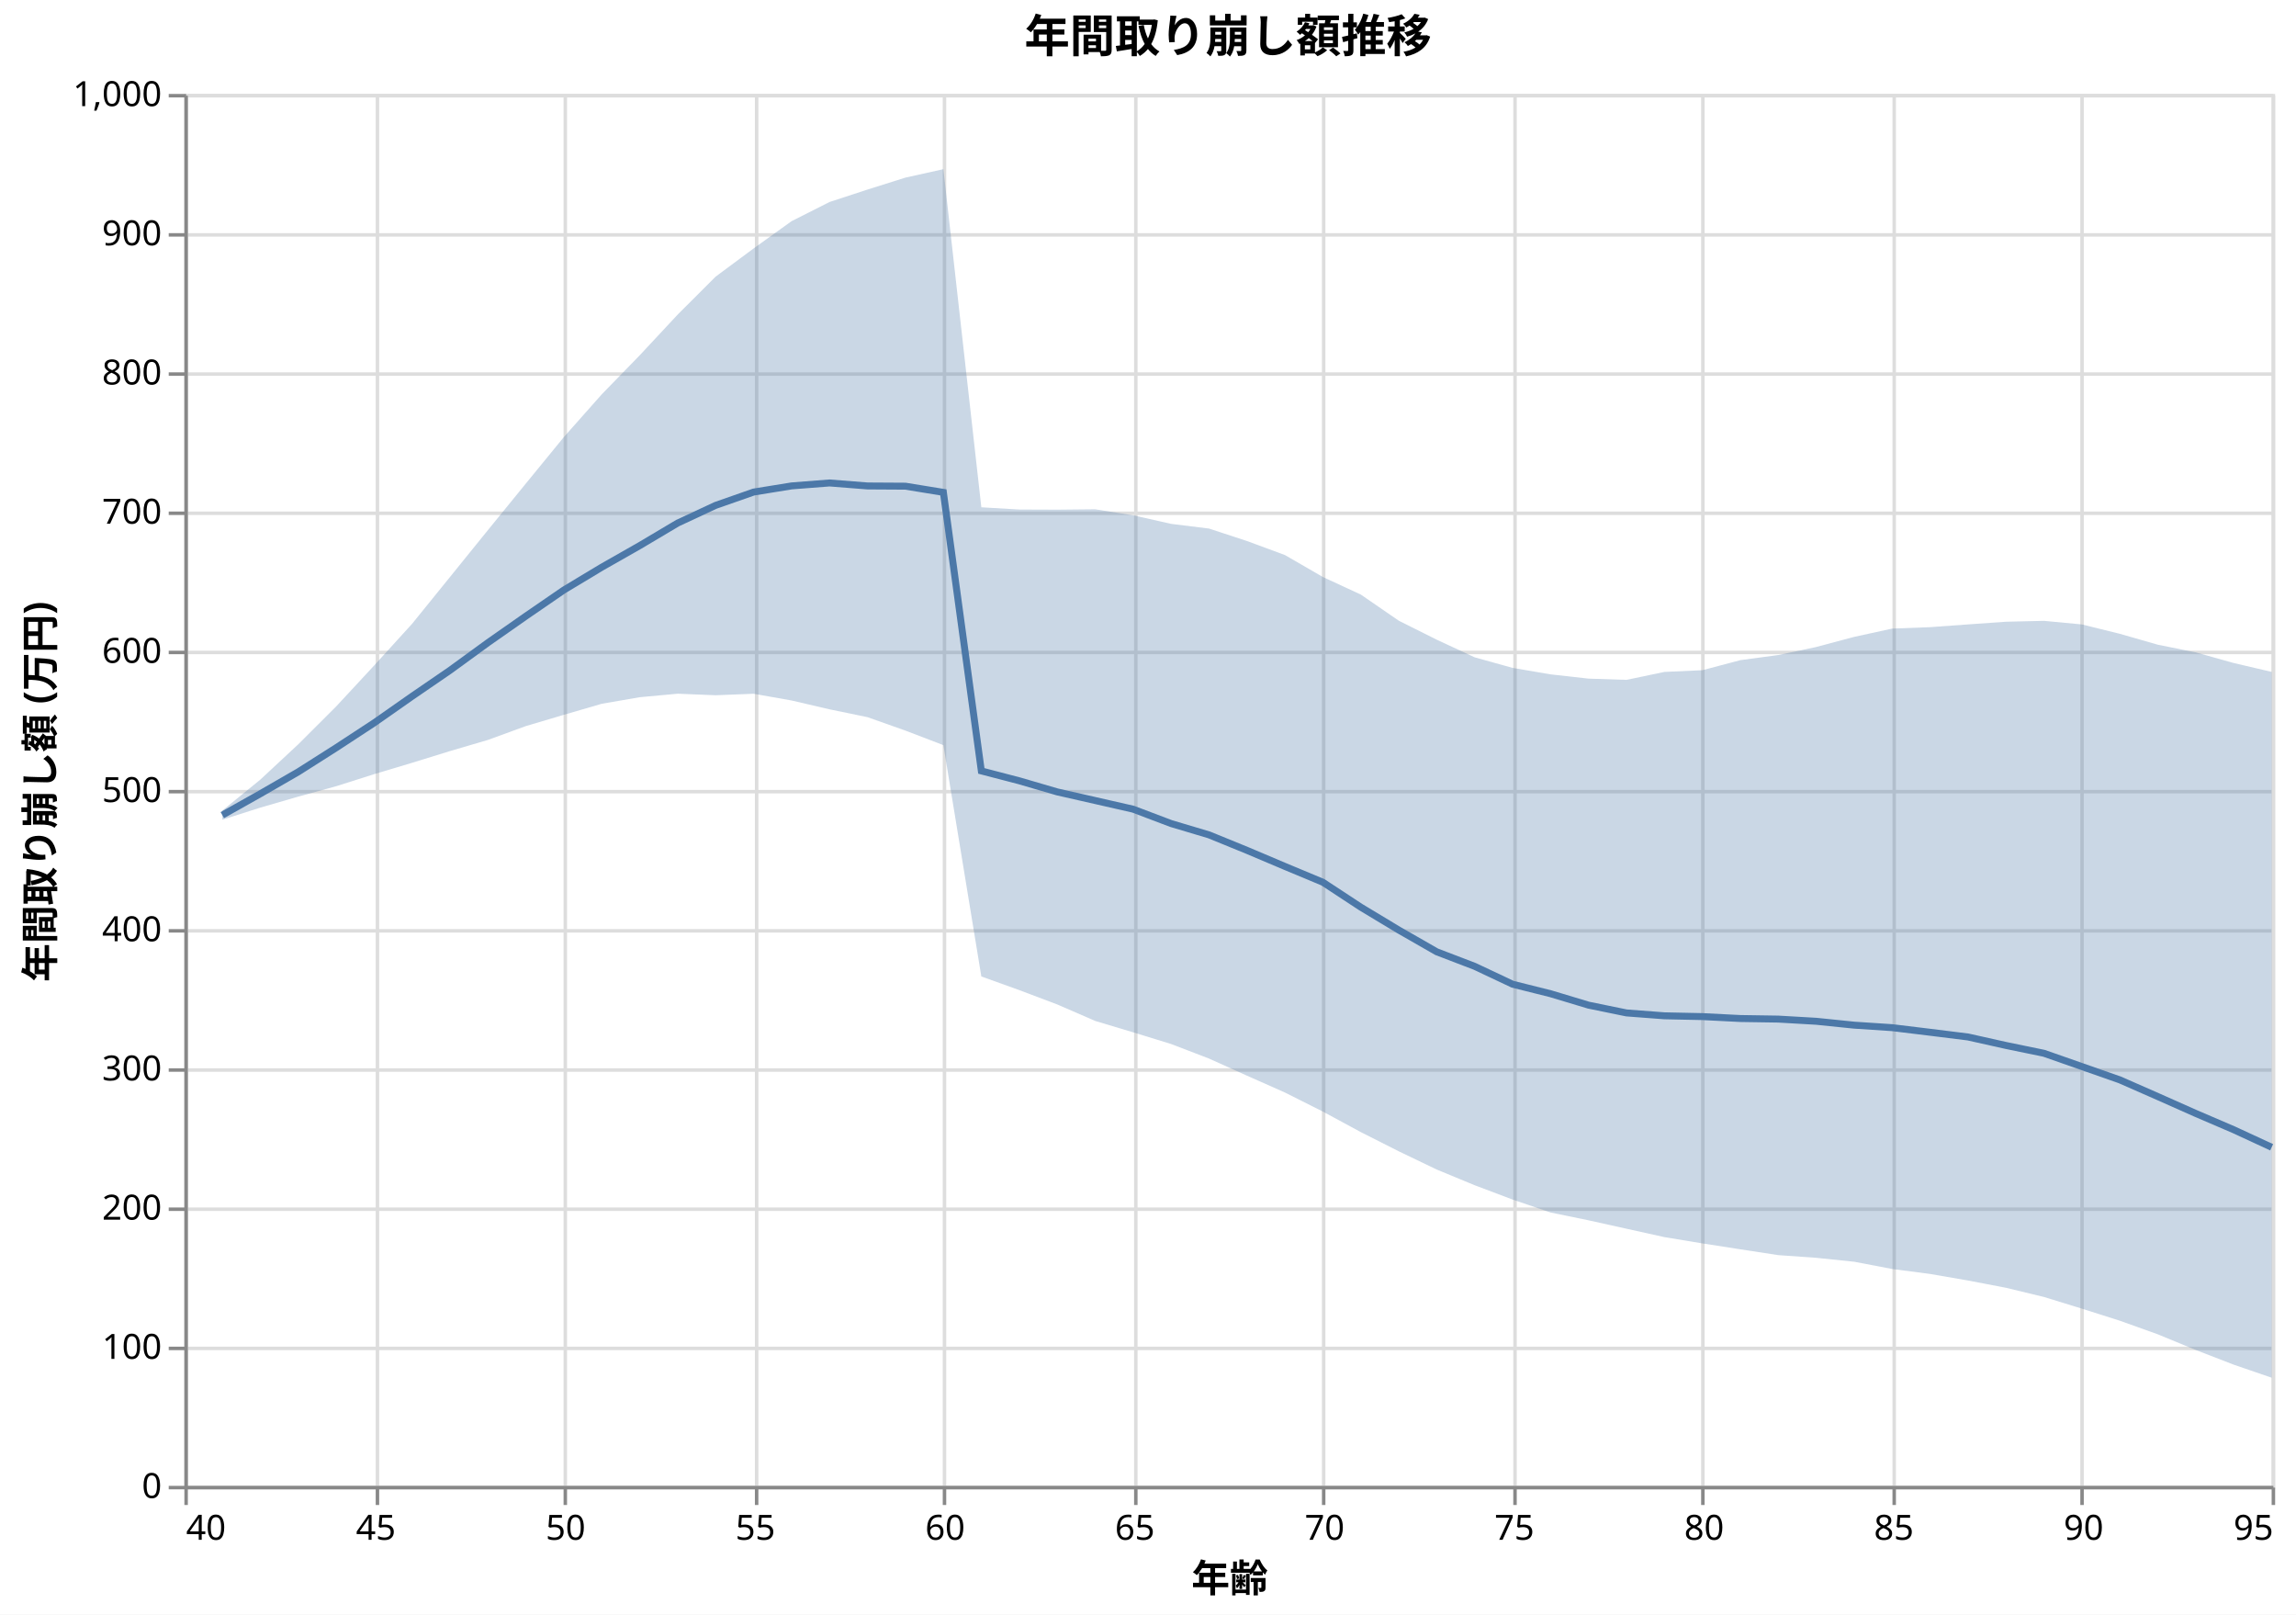
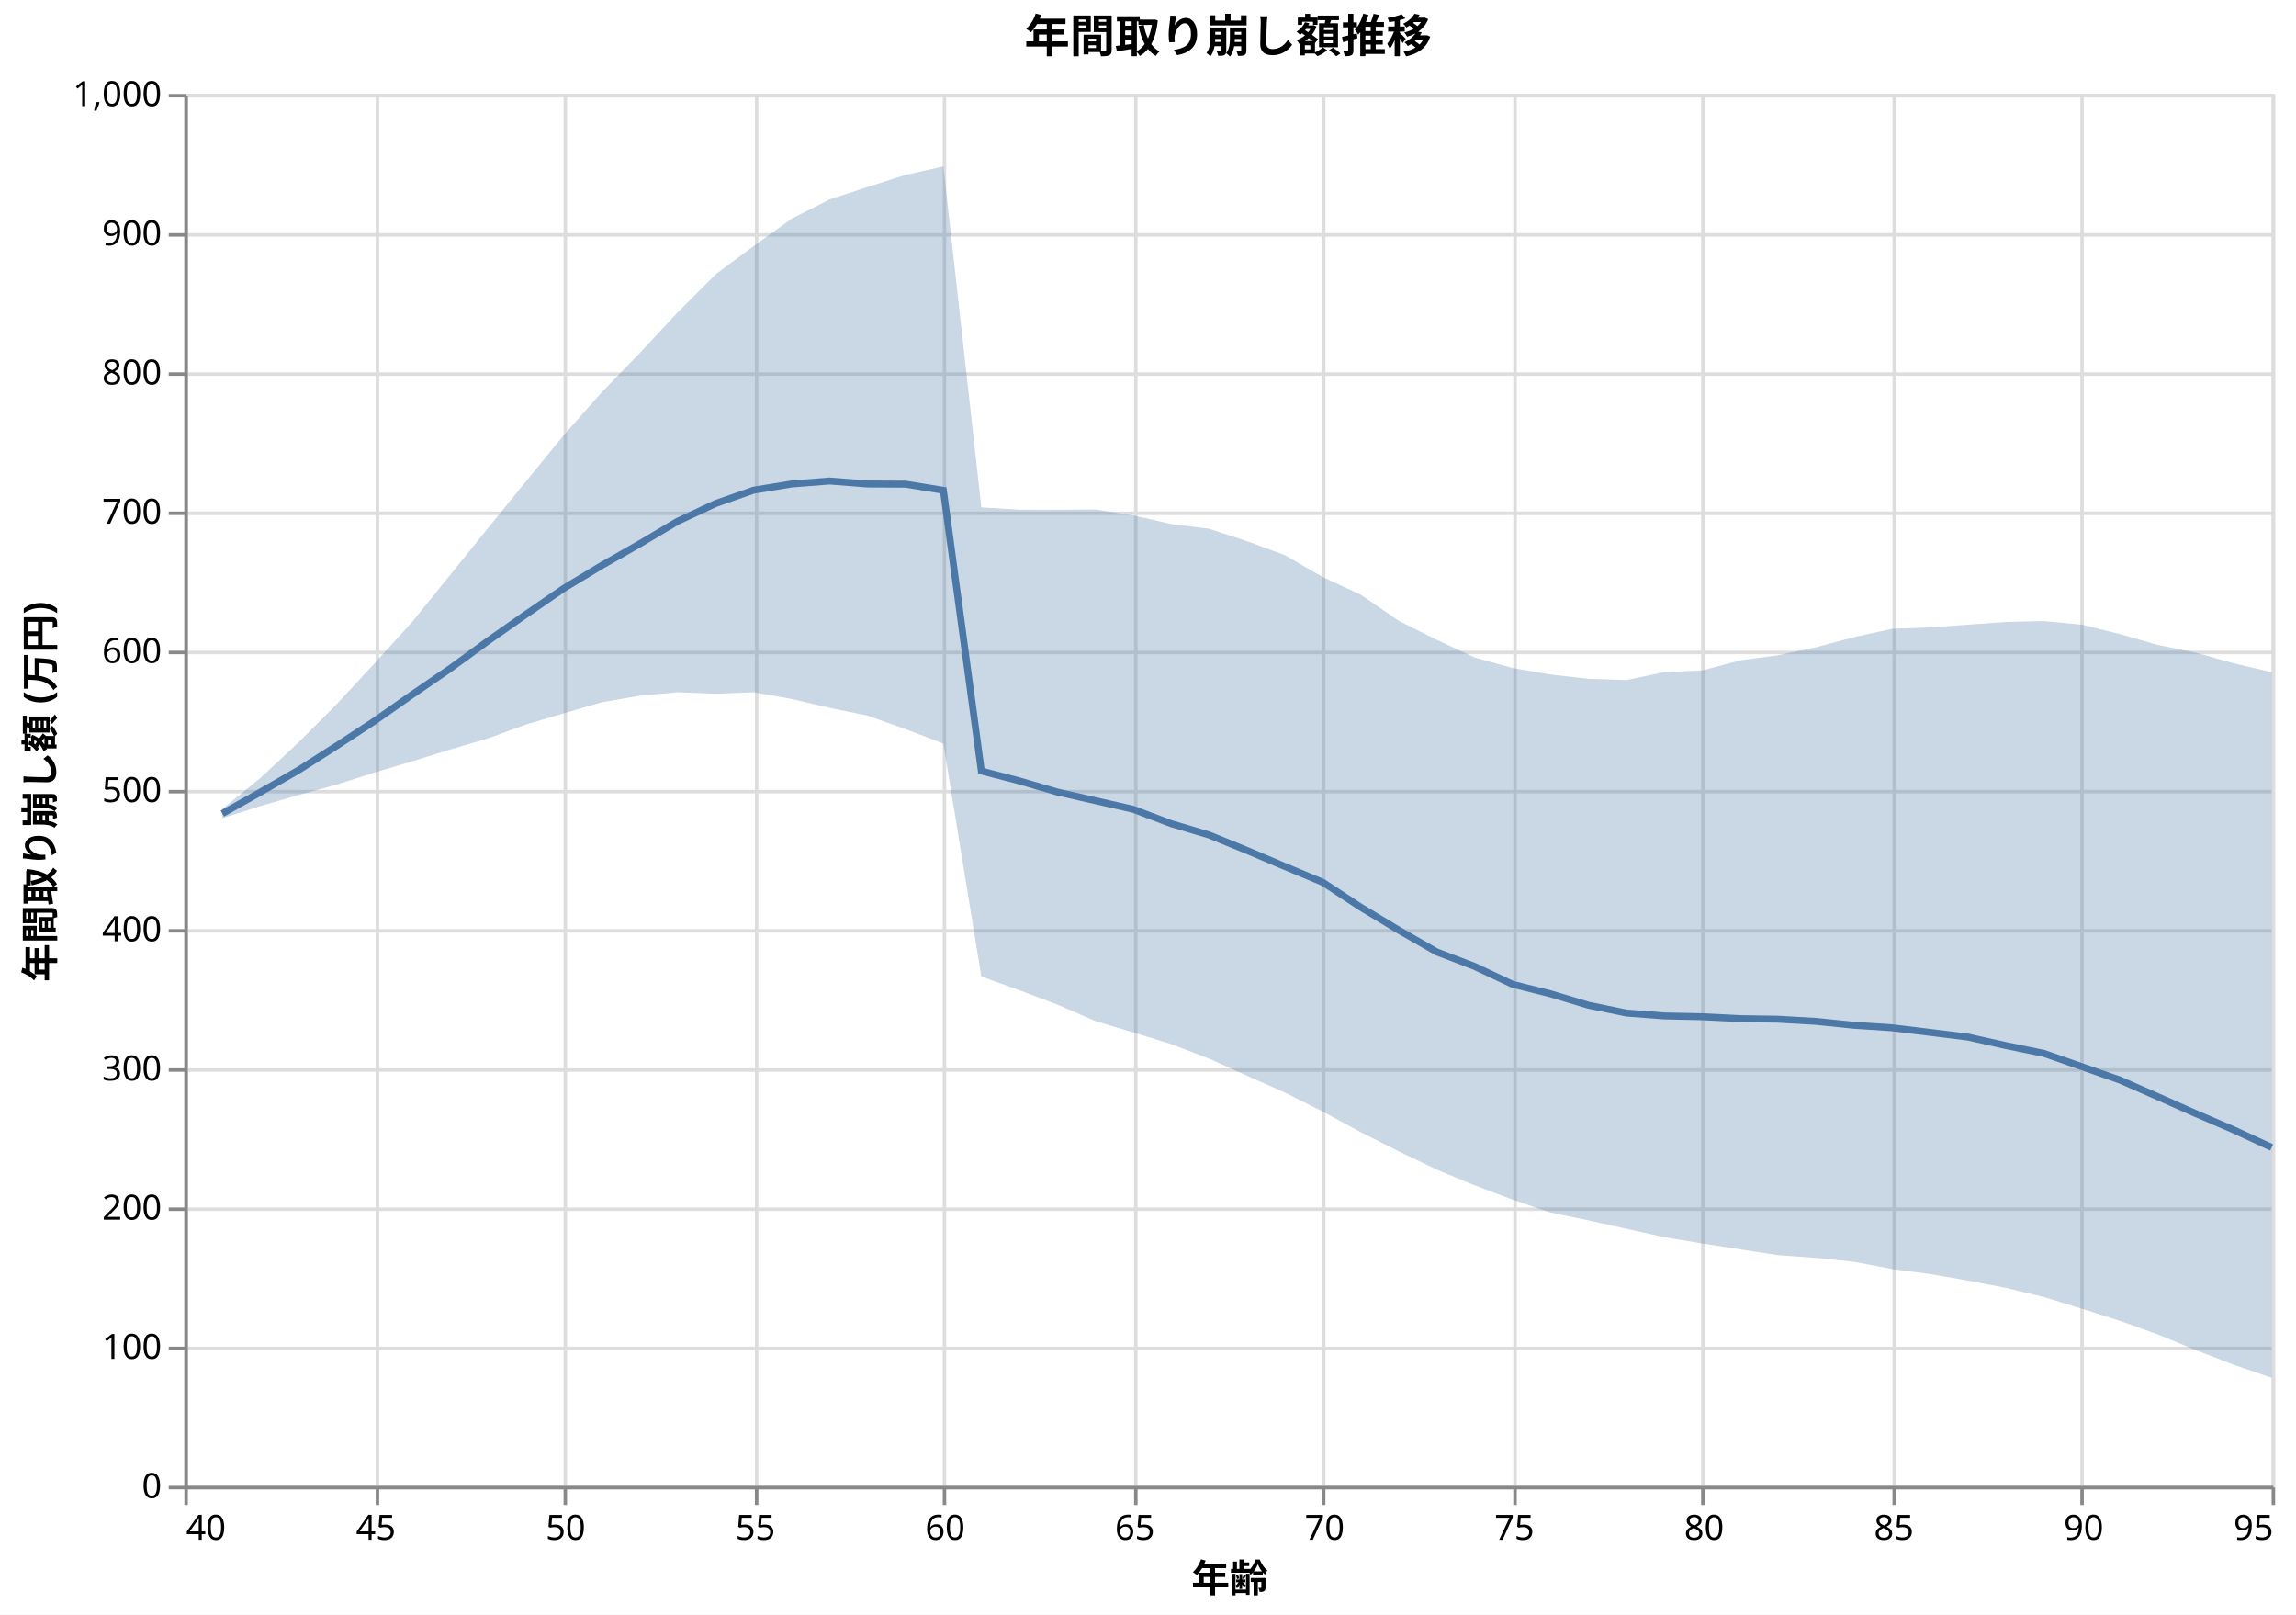
<svg xmlns="http://www.w3.org/2000/svg" version="1.1" class="marks" width="660" height="464" viewBox="0 0 660 464">
  <rect width="660" height="464" fill="white" />
  <g fill="none" stroke-miterlimit="10" transform="translate(53,27)">
    <g class="mark-group role-frame root" role="graphics-object" aria-roledescription="group mark container">
      <g transform="translate(0,0)">
        <path class="background" aria-hidden="true" d="M0.5,0.5h600v400h-600Z" stroke="#ddd" />
        <g>
          <g class="mark-group role-axis" aria-hidden="true">
            <g transform="translate(0.5,400.5)">
              <path class="background" aria-hidden="true" d="M0,0h0v0h0Z" pointer-events="none" />
              <g>
                <g class="mark-rule role-axis-grid" pointer-events="none">
                  <line transform="translate(0,-400)" x2="0" y2="400" stroke="#ddd" stroke-width="1" opacity="1" />
                  <line transform="translate(55,-400)" x2="0" y2="400" stroke="#ddd" stroke-width="1" opacity="1" />
                  <line transform="translate(109,-400)" x2="0" y2="400" stroke="#ddd" stroke-width="1" opacity="1" />
                  <line transform="translate(164,-400)" x2="0" y2="400" stroke="#ddd" stroke-width="1" opacity="1" />
                  <line transform="translate(218,-400)" x2="0" y2="400" stroke="#ddd" stroke-width="1" opacity="1" />
                  <line transform="translate(273,-400)" x2="0" y2="400" stroke="#ddd" stroke-width="1" opacity="1" />
                  <line transform="translate(327,-400)" x2="0" y2="400" stroke="#ddd" stroke-width="1" opacity="1" />
                  <line transform="translate(382,-400)" x2="0" y2="400" stroke="#ddd" stroke-width="1" opacity="1" />
                  <line transform="translate(436,-400)" x2="0" y2="400" stroke="#ddd" stroke-width="1" opacity="1" />
                  <line transform="translate(491,-400)" x2="0" y2="400" stroke="#ddd" stroke-width="1" opacity="1" />
                  <line transform="translate(545,-400)" x2="0" y2="400" stroke="#ddd" stroke-width="1" opacity="1" />
                  <line transform="translate(600,-400)" x2="0" y2="400" stroke="#ddd" stroke-width="1" opacity="1" />
                </g>
              </g>
              <path class="foreground" aria-hidden="true" d="" pointer-events="none" display="none" />
            </g>
          </g>
          <g class="mark-group role-axis" aria-hidden="true">
            <g transform="translate(0.5,0.5)">
              <path class="background" aria-hidden="true" d="M0,0h0v0h0Z" pointer-events="none" />
              <g>
                <g class="mark-rule role-axis-grid" pointer-events="none">
                  <line transform="translate(0,400)" x2="600" y2="0" stroke="#ddd" stroke-width="1" opacity="1" />
                  <line transform="translate(0,360)" x2="600" y2="0" stroke="#ddd" stroke-width="1" opacity="1" />
                  <line transform="translate(0,320)" x2="600" y2="0" stroke="#ddd" stroke-width="1" opacity="1" />
                  <line transform="translate(0,280)" x2="600" y2="0" stroke="#ddd" stroke-width="1" opacity="1" />
                  <line transform="translate(0,240)" x2="600" y2="0" stroke="#ddd" stroke-width="1" opacity="1" />
                  <line transform="translate(0,200)" x2="600" y2="0" stroke="#ddd" stroke-width="1" opacity="1" />
                  <line transform="translate(0,160)" x2="600" y2="0" stroke="#ddd" stroke-width="1" opacity="1" />
                  <line transform="translate(0,120)" x2="600" y2="0" stroke="#ddd" stroke-width="1" opacity="1" />
                  <line transform="translate(0,80)" x2="600" y2="0" stroke="#ddd" stroke-width="1" opacity="1" />
                  <line transform="translate(0,40)" x2="600" y2="0" stroke="#ddd" stroke-width="1" opacity="1" />
                  <line transform="translate(0,0)" x2="600" y2="0" stroke="#ddd" stroke-width="1" opacity="1" />
                </g>
              </g>
              <path class="foreground" aria-hidden="true" d="" pointer-events="none" display="none" />
            </g>
          </g>
          <g class="mark-group role-axis" role="graphics-symbol" aria-roledescription="axis" aria-label="X-axis titled '年齢' for a linear scale with values from 40 to 95">
            <g transform="translate(0.5,400.5)">
              <path class="background" aria-hidden="true" d="M0,0h0v0h0Z" pointer-events="none" />
              <g>
                <g class="mark-rule role-axis-tick" pointer-events="none">
                  <line transform="translate(0,0)" x2="0" y2="5" stroke="#888" stroke-width="1" opacity="1" />
                  <line transform="translate(55,0)" x2="0" y2="5" stroke="#888" stroke-width="1" opacity="1" />
                  <line transform="translate(109,0)" x2="0" y2="5" stroke="#888" stroke-width="1" opacity="1" />
                  <line transform="translate(164,0)" x2="0" y2="5" stroke="#888" stroke-width="1" opacity="1" />
                  <line transform="translate(218,0)" x2="0" y2="5" stroke="#888" stroke-width="1" opacity="1" />
                  <line transform="translate(273,0)" x2="0" y2="5" stroke="#888" stroke-width="1" opacity="1" />
                  <line transform="translate(327,0)" x2="0" y2="5" stroke="#888" stroke-width="1" opacity="1" />
                  <line transform="translate(382,0)" x2="0" y2="5" stroke="#888" stroke-width="1" opacity="1" />
                  <line transform="translate(436,0)" x2="0" y2="5" stroke="#888" stroke-width="1" opacity="1" />
                  <line transform="translate(491,0)" x2="0" y2="5" stroke="#888" stroke-width="1" opacity="1" />
                  <line transform="translate(545,0)" x2="0" y2="5" stroke="#888" stroke-width="1" opacity="1" />
                  <line transform="translate(600,0)" x2="0" y2="5" stroke="#888" stroke-width="1" opacity="1" />
                </g>
                <g class="mark-text role-axis-label" pointer-events="none">
                  <text text-anchor="start" transform="translate(0,15)" font-family="sans-serif" font-size="10px" fill="#000" opacity="1">40</text>
                  <text text-anchor="middle" transform="translate(54.54545,15)" font-family="sans-serif" font-size="10px" fill="#000" opacity="1">45</text>
                  <text text-anchor="middle" transform="translate(109.0909,15)" font-family="sans-serif" font-size="10px" fill="#000" opacity="1">50</text>
                  <text text-anchor="middle" transform="translate(163.6364,15)" font-family="sans-serif" font-size="10px" fill="#000" opacity="1">55</text>
                  <text text-anchor="middle" transform="translate(218.1818,15)" font-family="sans-serif" font-size="10px" fill="#000" opacity="1">60</text>
                  <text text-anchor="middle" transform="translate(272.7273,15)" font-family="sans-serif" font-size="10px" fill="#000" opacity="1">65</text>
                  <text text-anchor="middle" transform="translate(327.2727,15)" font-family="sans-serif" font-size="10px" fill="#000" opacity="1">70</text>
                  <text text-anchor="middle" transform="translate(381.8182,15)" font-family="sans-serif" font-size="10px" fill="#000" opacity="1">75</text>
                  <text text-anchor="middle" transform="translate(436.3636,15)" font-family="sans-serif" font-size="10px" fill="#000" opacity="1">80</text>
                  <text text-anchor="middle" transform="translate(490.9091,15)" font-family="sans-serif" font-size="10px" fill="#000" opacity="1">85</text>
                  <text text-anchor="middle" transform="translate(545.4545,15)" font-family="sans-serif" font-size="10px" fill="#000" opacity="1">90</text>
                  <text text-anchor="end" transform="translate(600,15)" font-family="sans-serif" font-size="10px" fill="#000" opacity="1">95</text>
                </g>
                <g class="mark-rule role-axis-domain" pointer-events="none">
                  <line transform="translate(0,0)" x2="600" y2="0" stroke="#888" stroke-width="1" opacity="1" />
                </g>
                <g class="mark-text role-axis-title" pointer-events="none">
                  <text text-anchor="middle" transform="translate(300,30)" font-family="sans-serif" font-size="11px" font-weight="bold" fill="#000" opacity="1">年齢</text>
                </g>
              </g>
              <path class="foreground" aria-hidden="true" d="" pointer-events="none" display="none" />
            </g>
          </g>
          <g class="mark-group role-axis" role="graphics-symbol" aria-roledescription="axis" aria-label="Y-axis titled '年間取り崩し額 (万円)' for a linear scale with values from 0 to 1,000">
            <g transform="translate(0.5,0.5)">
              <path class="background" aria-hidden="true" d="M0,0h0v0h0Z" pointer-events="none" />
              <g>
                <g class="mark-rule role-axis-tick" pointer-events="none">
                  <line transform="translate(0,400)" x2="-5" y2="0" stroke="#888" stroke-width="1" opacity="1" />
                  <line transform="translate(0,360)" x2="-5" y2="0" stroke="#888" stroke-width="1" opacity="1" />
                  <line transform="translate(0,320)" x2="-5" y2="0" stroke="#888" stroke-width="1" opacity="1" />
                  <line transform="translate(0,280)" x2="-5" y2="0" stroke="#888" stroke-width="1" opacity="1" />
                  <line transform="translate(0,240)" x2="-5" y2="0" stroke="#888" stroke-width="1" opacity="1" />
                  <line transform="translate(0,200)" x2="-5" y2="0" stroke="#888" stroke-width="1" opacity="1" />
                  <line transform="translate(0,160)" x2="-5" y2="0" stroke="#888" stroke-width="1" opacity="1" />
                  <line transform="translate(0,120)" x2="-5" y2="0" stroke="#888" stroke-width="1" opacity="1" />
                  <line transform="translate(0,80)" x2="-5" y2="0" stroke="#888" stroke-width="1" opacity="1" />
                  <line transform="translate(0,40)" x2="-5" y2="0" stroke="#888" stroke-width="1" opacity="1" />
                  <line transform="translate(0,0)" x2="-5" y2="0" stroke="#888" stroke-width="1" opacity="1" />
                </g>
                <g class="mark-text role-axis-label" pointer-events="none">
                  <text text-anchor="end" transform="translate(-7,403)" font-family="sans-serif" font-size="10px" fill="#000" opacity="1">0</text>
                  <text text-anchor="end" transform="translate(-7,363)" font-family="sans-serif" font-size="10px" fill="#000" opacity="1">100</text>
                  <text text-anchor="end" transform="translate(-7,323)" font-family="sans-serif" font-size="10px" fill="#000" opacity="1">200</text>
                  <text text-anchor="end" transform="translate(-7,283)" font-family="sans-serif" font-size="10px" fill="#000" opacity="1">300</text>
                  <text text-anchor="end" transform="translate(-7,243)" font-family="sans-serif" font-size="10px" fill="#000" opacity="1">400</text>
                  <text text-anchor="end" transform="translate(-7,203)" font-family="sans-serif" font-size="10px" fill="#000" opacity="1">500</text>
                  <text text-anchor="end" transform="translate(-7,163)" font-family="sans-serif" font-size="10px" fill="#000" opacity="1">600</text>
                  <text text-anchor="end" transform="translate(-7,123)" font-family="sans-serif" font-size="10px" fill="#000" opacity="1">700</text>
                  <text text-anchor="end" transform="translate(-7,83)" font-family="sans-serif" font-size="10px" fill="#000" opacity="1">800</text>
                  <text text-anchor="end" transform="translate(-7,43)" font-family="sans-serif" font-size="10px" fill="#000" opacity="1">900</text>
                  <text text-anchor="end" transform="translate(-7,3)" font-family="sans-serif" font-size="10px" fill="#000" opacity="1">1,000</text>
                </g>
                <g class="mark-rule role-axis-domain" pointer-events="none">
                  <line transform="translate(0,400)" x2="0" y2="-400" stroke="#888" stroke-width="1" opacity="1" />
                </g>
                <g class="mark-text role-axis-title" pointer-events="none">
                  <text text-anchor="middle" transform="translate(-36.02441,200) rotate(-90) translate(0,-2)" font-family="sans-serif" font-size="11px" font-weight="bold" fill="#000" opacity="1">年間取り崩し額 (万円)</text>
                </g>
              </g>
              <path class="foreground" aria-hidden="true" d="" pointer-events="none" display="none" />
            </g>
          </g>
          <g class="mark-group role-scope layer_0_pathgroup" role="graphics-object" aria-roledescription="group mark container">
            <g transform="translate(0,0)">
              <path class="background" aria-hidden="true" d="M0,0h600v400h-600Z" />
              <g>
                <g class="mark-area role-mark layer_0_marks" role="graphics-object" aria-roledescription="area mark container">
-                   <path aria-label="年齢: 41; 年間取り崩し額 (万円): 478.577793982; spend75p: 485.154242674; 戦略: dump_withdraw" role="graphics-symbol" aria-roledescription="area mark" d="M10.909,208.569L21.818,205.093L32.727,201.929L43.636,198.938L54.545,195.475L65.455,192.209L76.364,188.836L87.273,185.631L98.182,181.649L109.091,178.415L120,175.239L130.909,173.36L141.818,172.353L152.727,172.796L163.636,172.367L174.545,174.302L185.455,176.842L196.364,179.091L207.273,182.957L218.182,187.131L229.091,253.609L240,257.533L250.909,261.652L261.818,266.39L272.727,269.663L283.636,273.02L294.545,277.204L305.455,282.122L316.364,286.962L327.273,292.445L338.182,298.343L349.091,303.859L360,309.099L370.909,313.608L381.818,317.726L392.727,321.438L403.636,323.685L414.545,326.103L425.455,328.519L436.364,330.324L447.273,332.021L458.182,333.694L469.091,334.463L480,335.59L490.909,337.674L501.818,339.101L512.727,340.989L523.636,343.076L534.545,345.716L545.455,349.074L556.364,352.541L567.273,356.449L578.182,360.948L589.091,365.17L600,368.916L600,166.085L589.091,163.536L578.182,160.476L567.273,158.272L556.364,155.144L545.455,152.45L534.545,151.418L523.636,151.672L512.727,152.442L501.818,153.233L490.909,153.643L480,156.024L469.091,158.934L458.182,161.242L447.273,162.715L436.364,165.604L425.455,166.094L414.545,168.377L403.636,168.024L392.727,166.798L381.818,164.938L370.909,161.904L360,156.835L349.091,151.376L338.182,143.87L327.273,138.819L316.364,132.509L305.455,128.478L294.545,124.899L283.636,123.545L272.727,121.086L261.818,119.358L250.909,119.468L240,119.427L229.091,118.787L218.182,21.617L207.273,24.042L196.364,27.478L185.455,31.05L174.545,36.561L163.636,44.392L152.727,52.49L141.818,63.388L130.909,75.089L120,86.298L109.091,98.599L98.182,111.928L87.273,125.32L76.364,138.8L65.455,152.27L54.545,164.257L43.636,176.013L32.727,186.903L21.818,197.058L10.909,205.938Z" fill="#4c78a8" opacity="0.3" />
+                   <path aria-label="年齢: 41; 年間取り崩し額 (万円): 479.67868813; spend75p: 486.270264924; 戦略: dump_withdraw" role="graphics-symbol" aria-roledescription="area mark" d="M10.909,208.129L21.818,204.654L32.727,201.492L43.636,198.504L54.545,195.042L65.455,191.778L76.364,188.406L87.273,185.203L98.182,181.219L109.091,177.984L120,174.808L130.909,172.928L141.818,171.921L152.727,172.365L163.636,171.933L174.545,173.867L185.455,176.406L196.364,178.651L207.273,182.516L218.182,186.689L229.091,253.627L240,257.551L250.909,261.67L261.818,266.408L272.727,269.681L283.636,273.039L294.545,277.223L305.455,282.141L316.364,286.981L327.273,292.464L338.182,298.363L349.091,303.879L360,309.119L370.909,313.629L381.818,317.746L392.727,321.457L403.636,323.706L414.545,326.123L425.455,328.54L436.364,330.345L447.273,332.041L458.182,333.713L469.091,334.487L480,335.614L490.909,337.696L501.818,339.125L512.727,341.012L523.636,343.099L534.545,345.738L545.455,349.099L556.364,352.566L567.273,356.474L578.182,360.973L589.091,365.192L600,368.938L600,166.162L589.091,163.61L578.182,160.551L567.273,158.347L556.364,155.217L545.455,152.521L534.545,151.481L523.636,151.739L512.727,152.503L501.818,153.294L490.909,153.706L480,156.085L469.091,158.99L458.182,161.297L447.273,162.769L436.364,165.659L425.455,166.145L414.545,168.428L403.636,168.074L392.727,166.846L381.818,164.985L370.909,161.949L360,156.879L349.091,151.419L338.182,143.913L327.273,138.86L316.364,132.548L305.455,128.517L294.545,124.937L283.636,123.582L272.727,121.122L261.818,119.393L250.909,119.502L240,119.461L229.091,118.819L218.182,20.831L207.273,23.278L196.364,26.736L185.455,30.329L174.545,35.861L163.636,43.714L152.727,51.831L141.818,62.75L130.909,74.47L120,85.696L109.091,98.014L98.182,111.361L87.273,124.771L76.364,138.268L65.455,151.756L54.545,163.758L43.636,175.529L32.727,186.434L21.818,196.601L10.909,205.492Z" fill="#4c78a8" opacity="0.3" />
                </g>
              </g>
              <path class="foreground" aria-hidden="true" d="" display="none" />
            </g>
          </g>
          <g class="mark-group role-scope layer_1_pathgroup" role="graphics-object" aria-roledescription="group mark container">
            <g transform="translate(0,0)">
              <path class="background" aria-hidden="true" d="M0,0h600v400h-600Z" />
              <g>
                <g class="mark-line role-mark layer_1_marks" role="graphics-object" aria-roledescription="line mark container">
-                   <path aria-label="年齢: 41; spend50p: 481.881315374; group_label: dump_withdraw" role="graphics-symbol" aria-roledescription="line mark" d="M10.909,207.247L21.818,201.112L32.727,194.821L43.636,187.887L54.545,180.745L65.455,173.105L76.364,165.627L87.273,157.681L98.182,150.046L109.091,142.554L120,135.991L130.909,129.787L141.818,123.305L152.727,118.225L163.636,114.405L174.545,112.639L185.455,111.792L196.364,112.653L207.273,112.718L218.182,114.497L229.091,194.54L240,197.382L250.909,200.573L261.818,203.052L272.727,205.539L283.636,209.668L294.545,212.922L305.455,217.372L316.364,221.991L327.273,226.541L338.182,233.707L349.091,240.277L360,246.528L370.909,250.704L381.818,255.844L392.727,258.573L403.636,261.854L414.545,264.091L425.455,264.918L436.364,265.146L447.273,265.697L458.182,265.863L469.091,266.492L480,267.605L490.909,268.323L501.818,269.647L512.727,271.004L523.636,273.441L534.545,275.687L545.455,279.508L556.364,283.333L567.273,288.123L578.182,292.972L589.091,297.654L600,302.698" stroke="#4c78a8" stroke-width="2" />
+                   <path aria-label="年齢: 41; spend50p: 482.989808762; group_label: dump_withdraw" role="graphics-symbol" aria-roledescription="line mark" d="M10.909,206.804L21.818,200.664L32.727,194.369L43.636,187.429L54.545,180.281L65.455,172.634L76.364,165.149L87.273,157.197L98.182,149.553L109.091,142.055L120,135.484L130.909,129.273L141.818,122.78L152.727,117.69L163.636,113.86L174.545,112.085L185.455,111.229L196.364,112.081L207.273,112.134L218.182,113.904L229.091,194.564L240,197.406L250.909,200.598L261.818,203.078L272.727,205.565L283.636,209.694L294.545,212.949L305.455,217.4L316.364,222.019L327.273,226.57L338.182,233.736L349.091,240.306L360,246.558L370.909,250.735L381.818,255.875L392.727,258.606L403.636,261.885L414.545,264.123L425.455,264.951L436.364,265.181L447.273,265.731L458.182,265.897L469.091,266.527L480,267.641L490.909,268.361L501.818,269.685L512.727,271.042L523.636,273.479L534.545,275.726L545.455,279.548L556.364,283.374L567.273,288.163L578.182,293.011L589.091,297.698L600,302.745" stroke="#4c78a8" stroke-width="2" />
                </g>
              </g>
              <path class="foreground" aria-hidden="true" d="" display="none" />
            </g>
          </g>
          <g class="mark-group role-title">
            <g transform="translate(300,-22)">
              <path class="background" aria-hidden="true" d="M0,0h0v0h0Z" pointer-events="none" />
              <g>
                <g class="mark-text role-title-text" role="graphics-symbol" aria-roledescription="title" aria-label="Title text '年間取り崩し額推移'" pointer-events="none">
                  <text text-anchor="middle" transform="translate(0,10)" font-family="sans-serif" font-size="13px" font-weight="bold" fill="#000" opacity="1">年間取り崩し額推移</text>
                </g>
              </g>
              <path class="foreground" aria-hidden="true" d="" pointer-events="none" display="none" />
            </g>
          </g>
        </g>
        <path class="foreground" aria-hidden="true" d="" display="none" />
      </g>
    </g>
  </g>
</svg>
